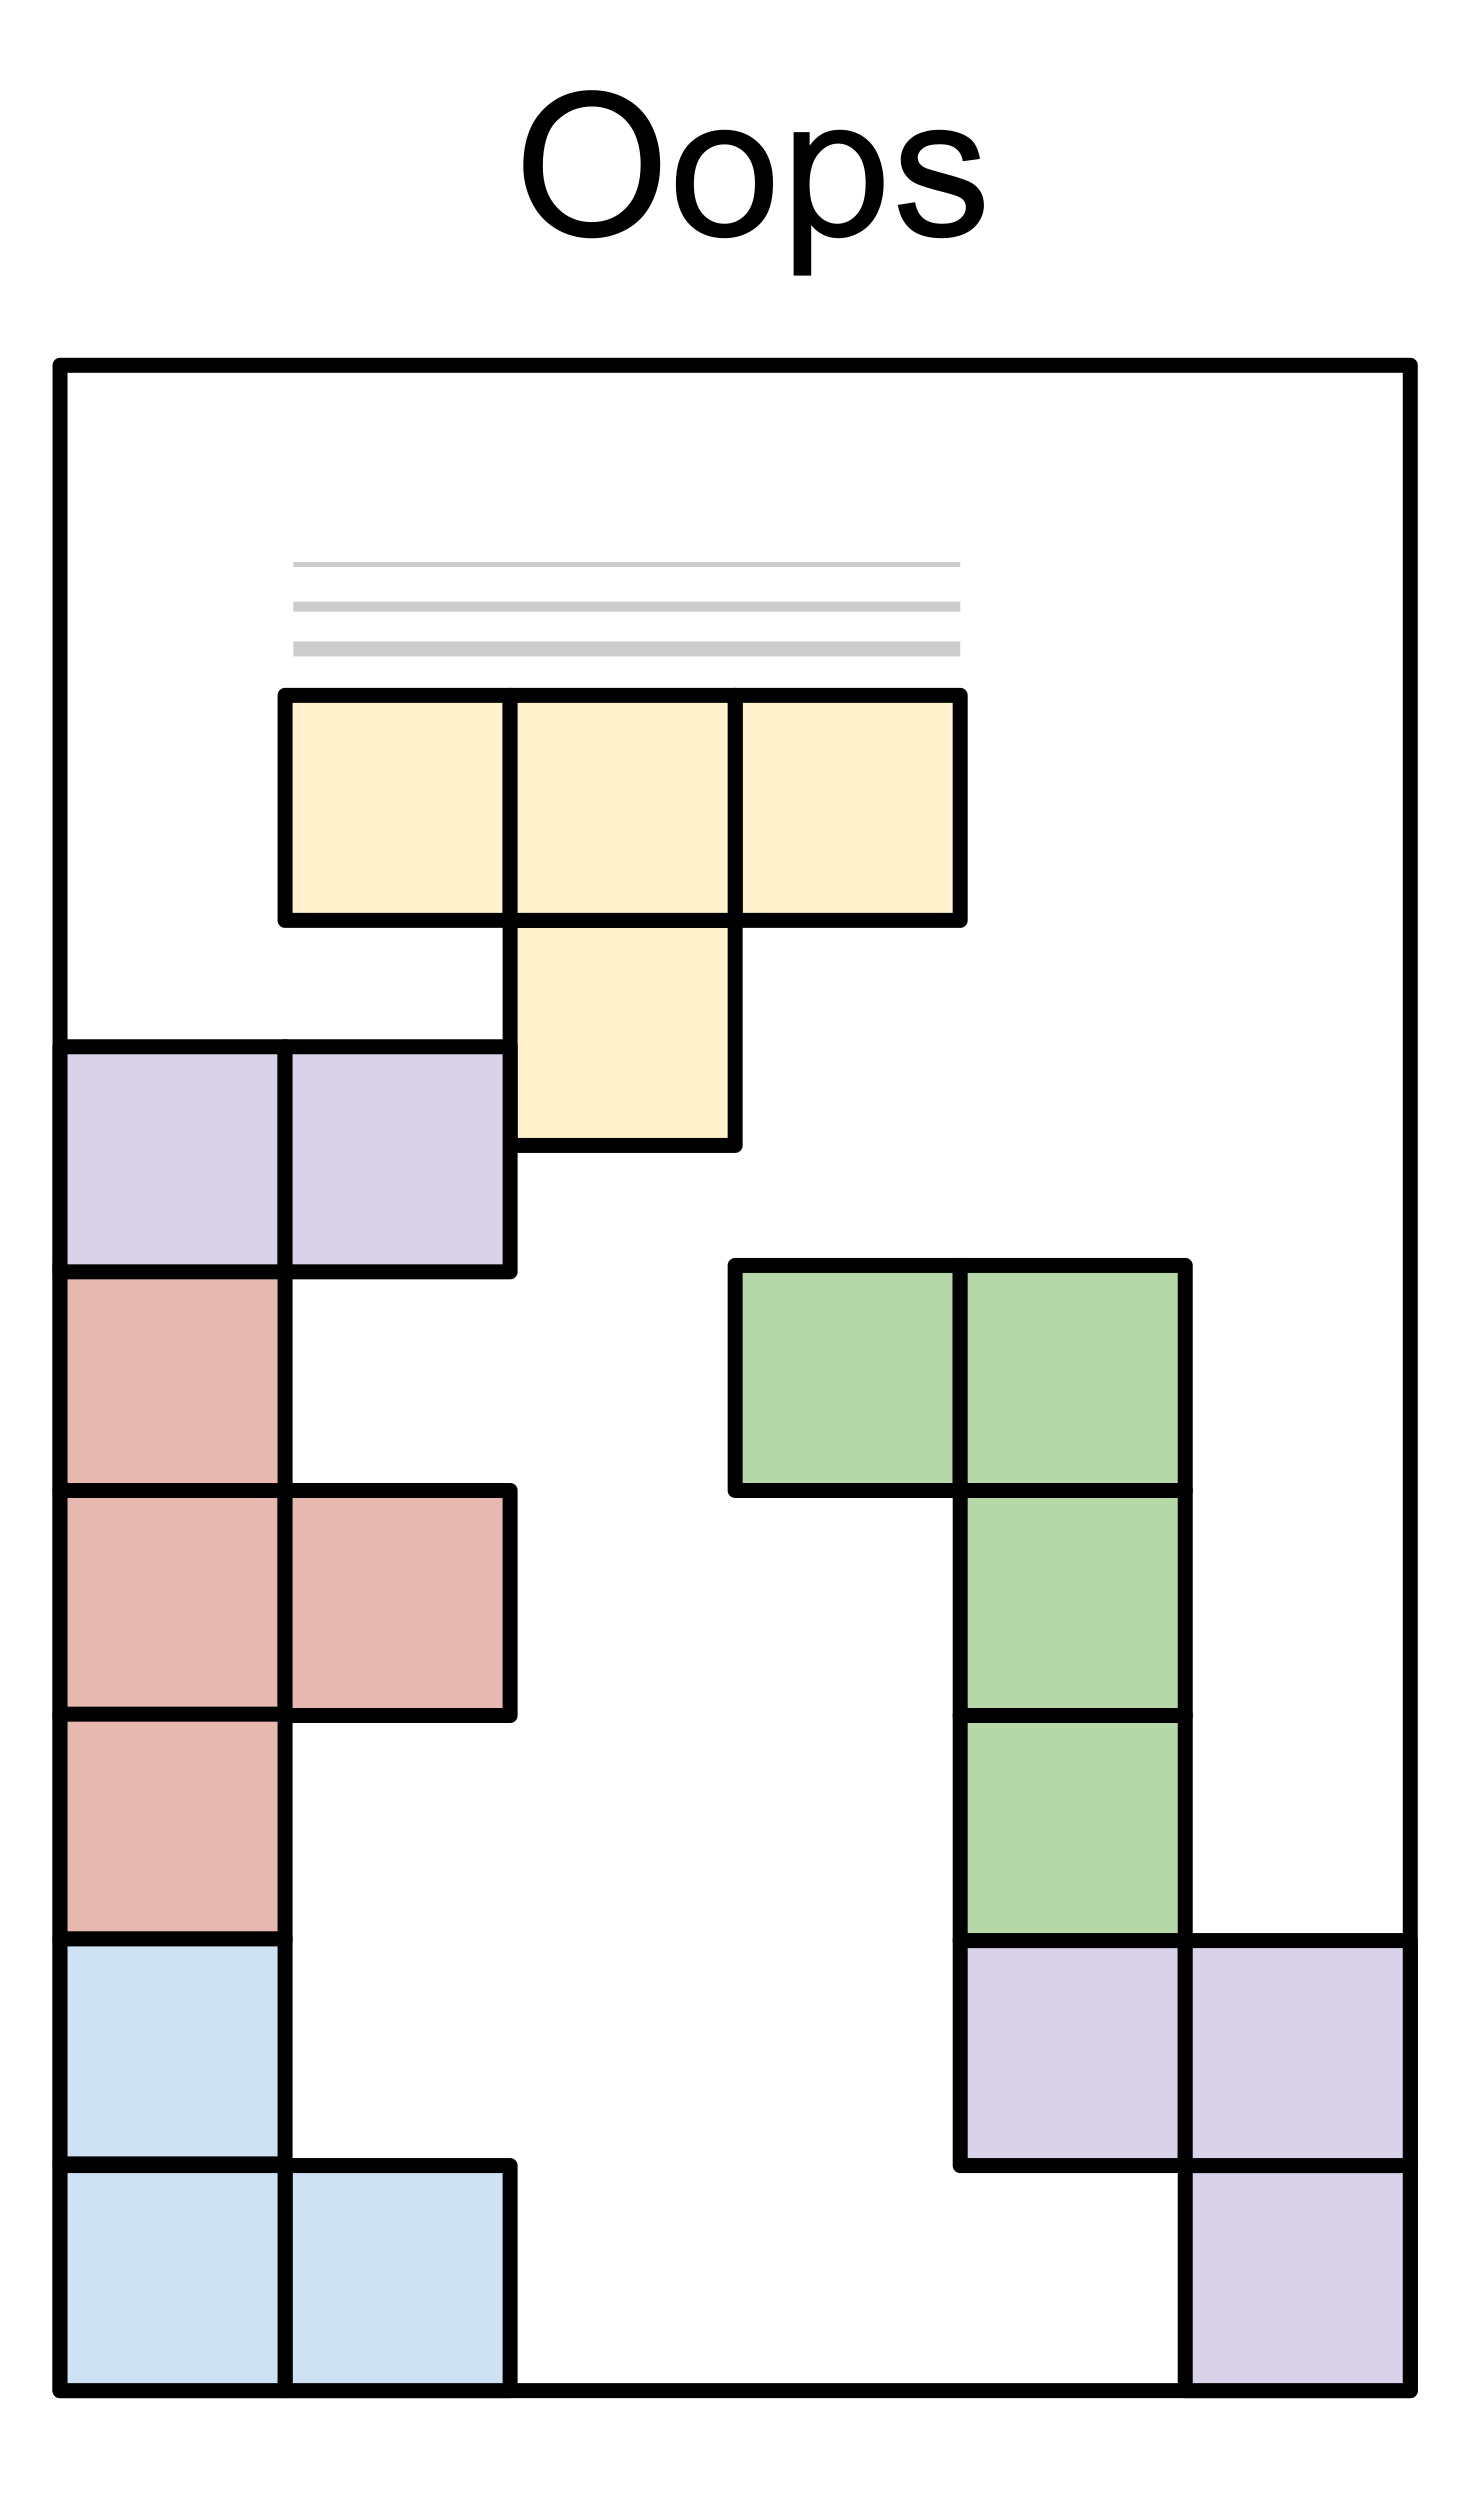
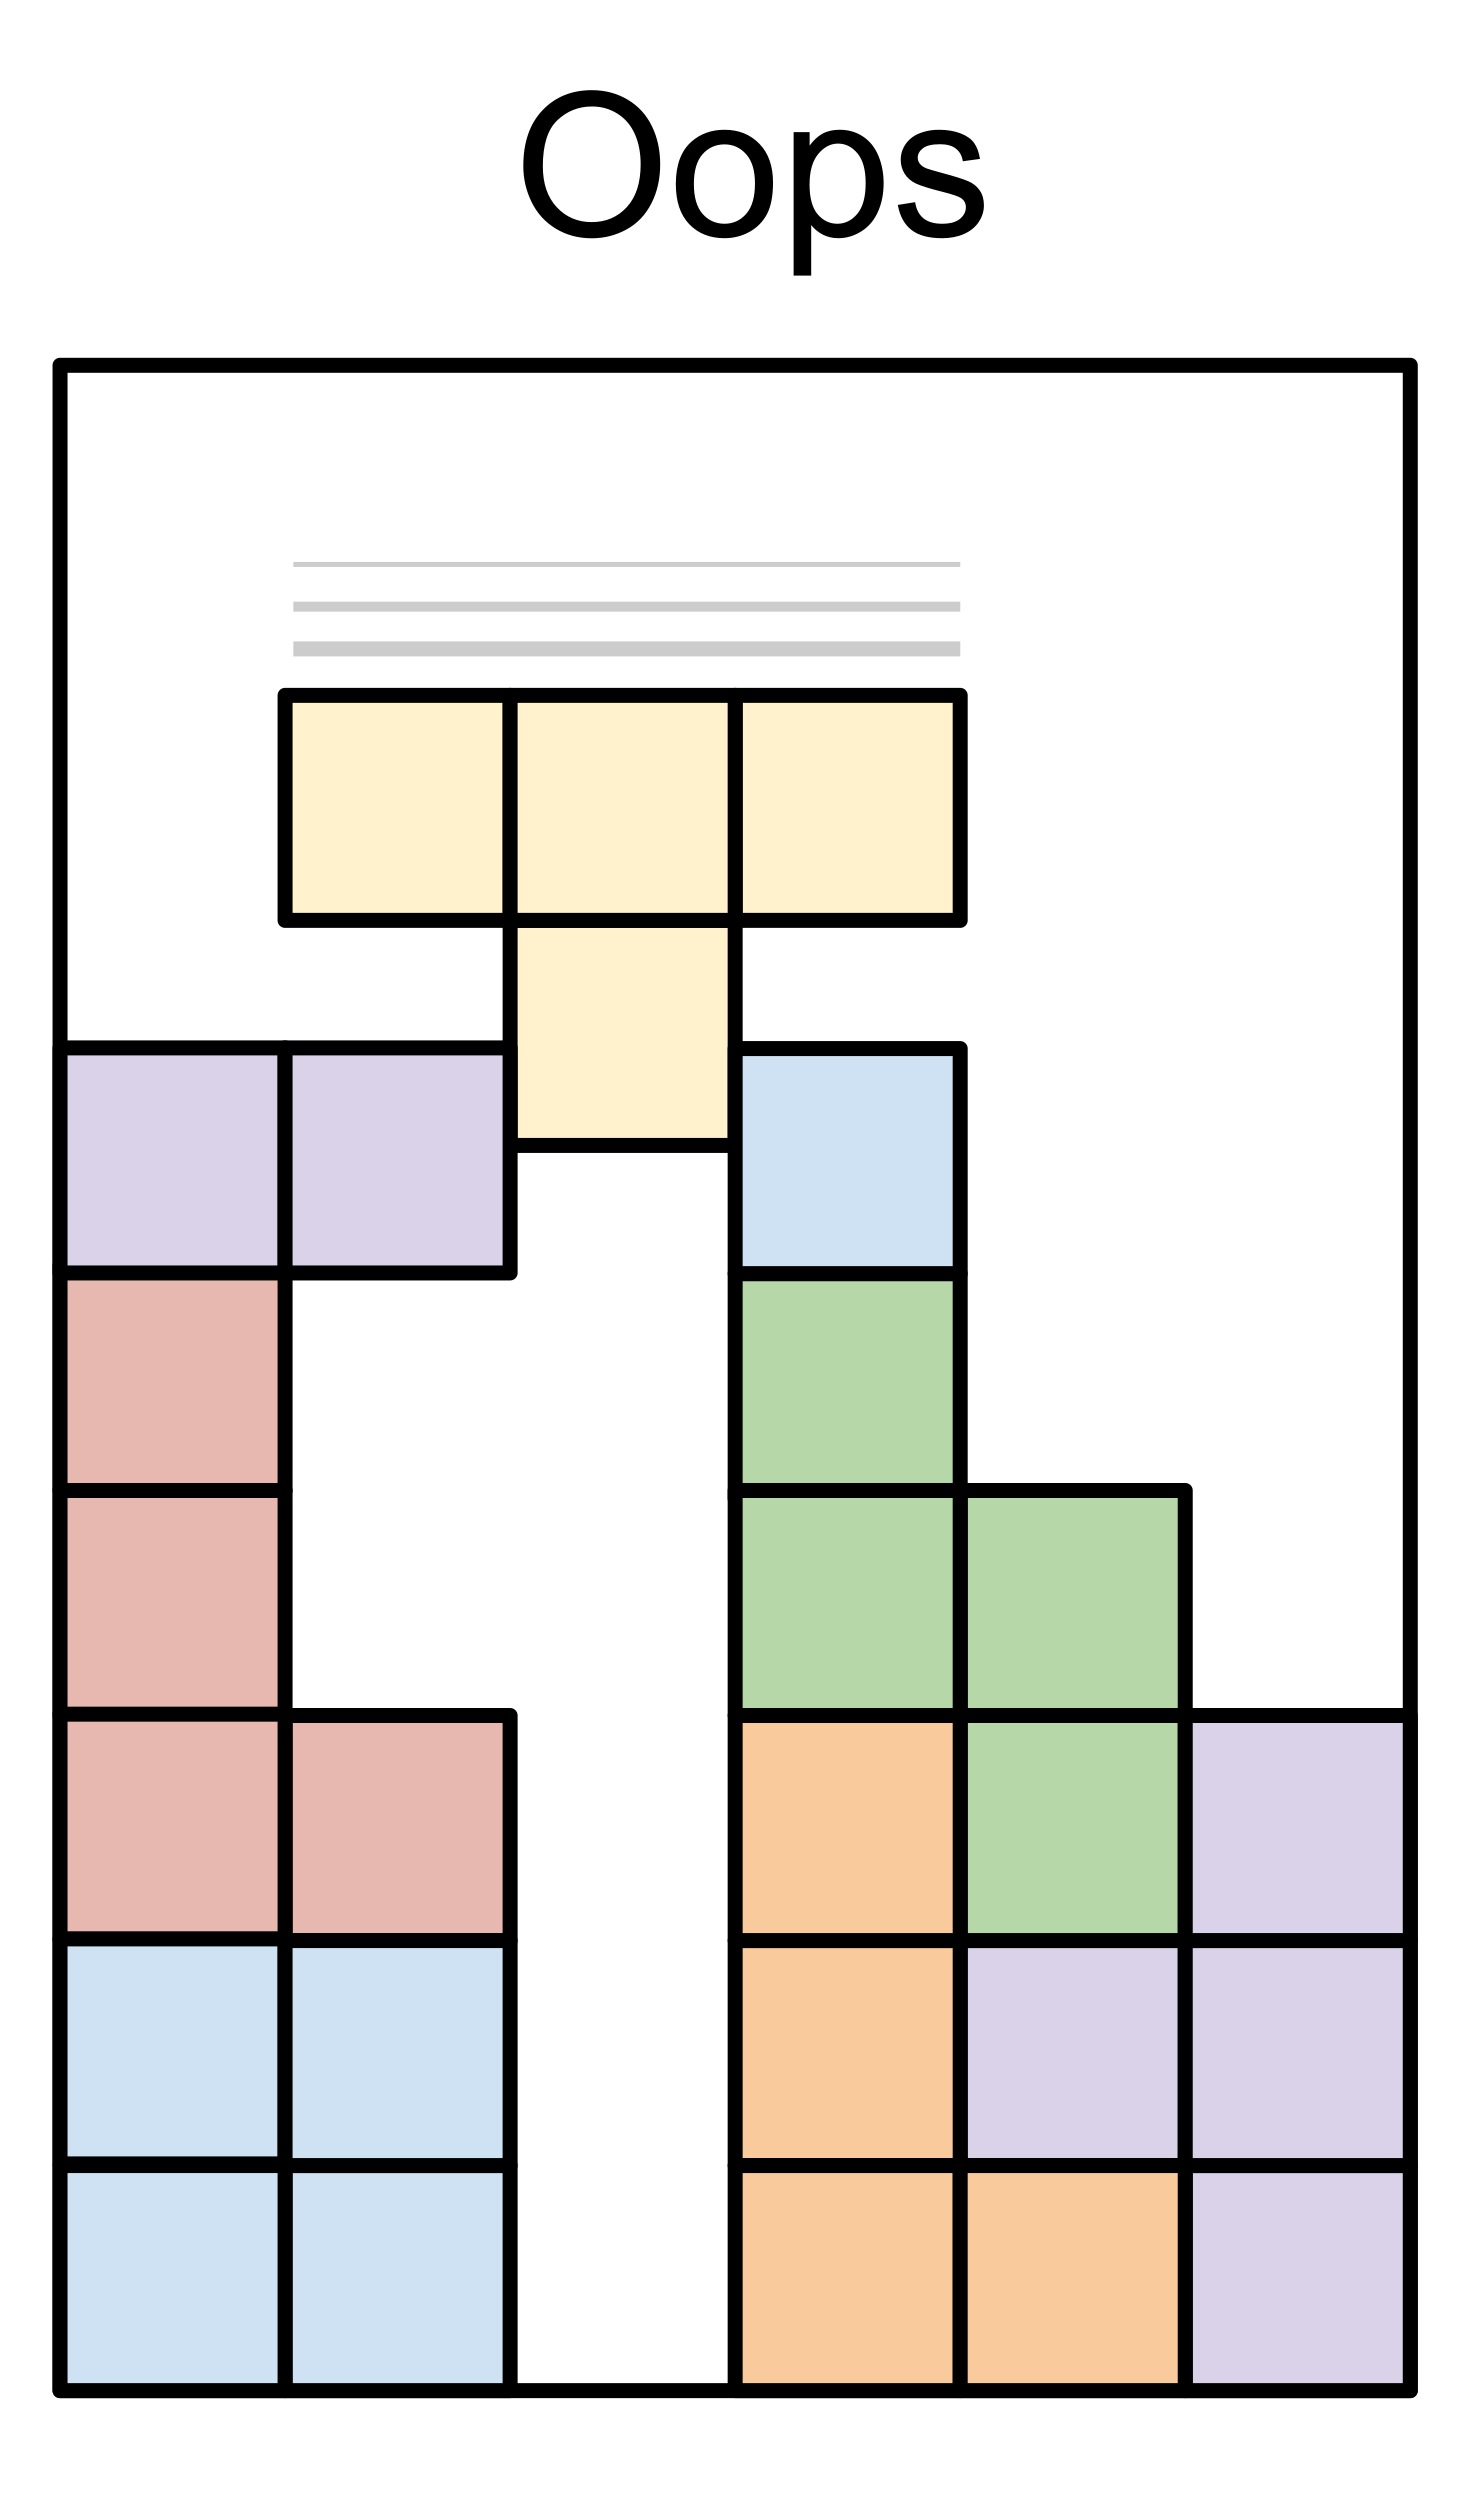
<svg xmlns="http://www.w3.org/2000/svg" version="1.1" viewBox="0.0 0.0 293.0 500.0" fill="none" stroke="none" stroke-linecap="square" stroke-miterlimit="10">
  <clipPath id="p.0">
    <path d="m0 0l1024.0 0l0 768.0l-1024.0 0l0 -768.0z" clip-rule="nonzero" />
  </clipPath>
  <g clip-path="url(#p.0)">
    <path fill="#000000" fill-opacity="0.0" d="m0 0l1024.0 0l0 768.0l-1024.0 0z" fill-rule="evenodd" />
    <path fill="#000000" fill-opacity="0.0" d="m12.008 73.055l270.047 0l0 405.071l-270.047 0z" fill-rule="evenodd" />
    <path stroke="#000000" stroke-width="3.0" stroke-linejoin="round" stroke-linecap="butt" d="m12.008 73.055l270.047 0l0 405.071l-270.047 0z" fill-rule="evenodd" />
    <path fill="#e6b8af" d="m12.008 298.094l45.008 0l0 45.008l-45.008 0z" fill-rule="evenodd" />
    <path stroke="#000000" stroke-width="3.0" stroke-linejoin="round" stroke-linecap="butt" d="m12.008 298.094l45.008 0l0 45.008l-45.008 0z" fill-rule="evenodd" />
-     <path fill="#e6b8af" d="m57.016 298.094l45.008 0l0 45.008l-45.008 0z" fill-rule="evenodd" />
-     <path stroke="#000000" stroke-width="3.0" stroke-linejoin="round" stroke-linecap="butt" d="m57.016 298.094l45.008 0l0 45.008l-45.008 0z" fill-rule="evenodd" />
+     <path fill="#e6b8af" d="m57.016 343.102l45.008 0l0 45.008l-45.008 0z" fill-rule="evenodd" />
+     <path stroke="#000000" stroke-width="3.0" stroke-linejoin="round" stroke-linecap="butt" d="m57.016 343.102l45.008 0l0 45.008l-45.008 0z" fill-rule="evenodd" />
    <path fill="#e6b8af" d="m12.008 253.087l45.008 0l0 45.008l-45.008 0z" fill-rule="evenodd" />
    <path stroke="#000000" stroke-width="3.0" stroke-linejoin="round" stroke-linecap="butt" d="m12.008 253.087l45.008 0l0 45.008l-45.008 0z" fill-rule="evenodd" />
    <path fill="#e6b8af" d="m12.008 342.835l45.008 0l0 45.008l-45.008 0z" fill-rule="evenodd" />
    <path stroke="#000000" stroke-width="3.0" stroke-linejoin="round" stroke-linecap="butt" d="m12.008 342.835l45.008 0l0 45.008l-45.008 0z" fill-rule="evenodd" />
    <path fill="#fff2cc" d="m147.031 139.071l45.008 0l0 45.008l-45.008 0z" fill-rule="evenodd" />
    <path stroke="#000000" stroke-width="3.0" stroke-linejoin="round" stroke-linecap="butt" d="m147.031 139.071l45.008 0l0 45.008l-45.008 0z" fill-rule="evenodd" />
    <path fill="#fff2cc" d="m102.024 184.079l45.008 0l0 45.008l-45.008 0z" fill-rule="evenodd" />
    <path stroke="#000000" stroke-width="3.0" stroke-linejoin="round" stroke-linecap="butt" d="m102.024 184.079l45.008 0l0 45.008l-45.008 0z" fill-rule="evenodd" />
    <path fill="#fff2cc" d="m57.016 139.071l45.008 0l0 45.008l-45.008 0z" fill-rule="evenodd" />
    <path stroke="#000000" stroke-width="3.0" stroke-linejoin="round" stroke-linecap="butt" d="m57.016 139.071l45.008 0l0 45.008l-45.008 0z" fill-rule="evenodd" />
    <path fill="#fff2cc" d="m102.024 139.071l45.008 0l0 45.008l-45.008 0z" fill-rule="evenodd" />
    <path stroke="#000000" stroke-width="3.0" stroke-linejoin="round" stroke-linecap="butt" d="m102.024 139.071l45.008 0l0 45.008l-45.008 0z" fill-rule="evenodd" />
    <path fill="#cfe2f3" d="m57.016 432.783l0 -45.008l-45.008 0l0 45.008z" fill-rule="evenodd" />
    <path stroke="#000000" stroke-width="3.0" stroke-linejoin="round" stroke-linecap="butt" d="m57.016 432.783l0 -45.008l-45.008 0l0 45.008z" fill-rule="evenodd" />
    <path fill="#cfe2f3" d="m102.024 478.126l0 -45.008l-45.008 0l0 45.008z" fill-rule="evenodd" />
    <path stroke="#000000" stroke-width="3.0" stroke-linejoin="round" stroke-linecap="butt" d="m102.024 478.126l0 -45.008l-45.008 0l0 45.008z" fill-rule="evenodd" />
    <path fill="#cfe2f3" d="m57.016 478.126l0 -45.008l-45.008 0l0 45.008z" fill-rule="evenodd" />
    <path stroke="#000000" stroke-width="3.0" stroke-linejoin="round" stroke-linecap="butt" d="m57.016 478.126l0 -45.008l-45.008 0l0 45.008z" fill-rule="evenodd" />
    <path fill="#d9d2e9" d="m192.039 388.11l45.008 0l0 45.008l-45.008 0z" fill-rule="evenodd" />
    <path stroke="#000000" stroke-width="3.0" stroke-linejoin="round" stroke-linecap="butt" d="m192.039 388.11l45.008 0l0 45.008l-45.008 0z" fill-rule="evenodd" />
    <path fill="#d9d2e9" d="m237.047 433.118l45.008 0l0 45.008l-45.008 0z" fill-rule="evenodd" />
    <path stroke="#000000" stroke-width="3.0" stroke-linejoin="round" stroke-linecap="butt" d="m237.047 433.118l45.008 0l0 45.008l-45.008 0z" fill-rule="evenodd" />
    <path fill="#d9d2e9" d="m237.047 388.11l45.008 0l0 45.008l-45.008 0z" fill-rule="evenodd" />
    <path stroke="#000000" stroke-width="3.0" stroke-linejoin="round" stroke-linecap="butt" d="m237.047 388.11l45.008 0l0 45.008l-45.008 0z" fill-rule="evenodd" />
    <path fill="#000000" fill-opacity="0.0" d="m15.504 -0.835l270.047 0l0 67.213l-270.047 0z" fill-rule="evenodd" />
    <path fill="#000000" d="m104.662 33.219q0 -7.125 3.828 -11.156q3.828 -4.031 9.875 -4.031q3.969 0 7.156 1.891q3.188 1.891 4.844 5.281q1.672 3.391 1.672 7.688q0 4.359 -1.766 7.797q-1.75 3.438 -4.969 5.203q-3.219 1.766 -6.953 1.766q-4.047 0 -7.234 -1.953q-3.172 -1.953 -4.812 -5.328q-1.641 -3.375 -1.641 -7.156zm3.906 0.062q0 5.172 2.781 8.156q2.781 2.984 6.984 2.984q4.281 0 7.031 -3.0q2.766 -3.016 2.766 -8.547q0 -3.5 -1.188 -6.109q-1.172 -2.609 -3.453 -4.031q-2.266 -1.438 -5.094 -1.438q-4.031 0 -6.938 2.766q-2.891 2.75 -2.891 9.219zm26.598 3.516q0 -5.766 3.203 -8.531q2.672 -2.312 6.531 -2.312q4.266 0 6.984 2.812q2.719 2.797 2.719 7.734q0 4.016 -1.203 6.312q-1.203 2.281 -3.5 3.562q-2.297 1.266 -5.0 1.266q-4.359 0 -7.047 -2.797q-2.688 -2.797 -2.688 -8.047zm3.609 0q0 3.984 1.734 5.969q1.75 1.984 4.391 1.984q2.609 0 4.344 -1.984q1.75 -2.0 1.75 -6.078q0 -3.859 -1.75 -5.828q-1.75 -1.984 -4.344 -1.984q-2.641 0 -4.391 1.969q-1.734 1.969 -1.734 5.953zm19.949 18.328l0 -28.703l3.203 0l0 2.703q1.125 -1.578 2.547 -2.375q1.438 -0.797 3.469 -0.797q2.656 0 4.688 1.375q2.031 1.359 3.062 3.859q1.031 2.484 1.031 5.453q0 3.188 -1.141 5.734q-1.141 2.547 -3.328 3.906q-2.172 1.359 -4.562 1.359q-1.766 0 -3.172 -0.734q-1.391 -0.75 -2.281 -1.891l0 10.109l-3.516 0zm3.188 -18.203q0 4.0 1.609 5.922q1.625 1.906 3.938 1.906q2.344 0 4.0 -1.984q1.672 -1.984 1.672 -6.141q0 -3.969 -1.625 -5.938q-1.625 -1.969 -3.891 -1.969q-2.25 0 -3.984 2.094q-1.719 2.094 -1.719 6.109zm17.652 4.062l3.469 -0.547q0.297 2.078 1.625 3.203q1.344 1.109 3.75 1.109q2.422 0 3.594 -0.984q1.172 -0.984 1.172 -2.312q0 -1.203 -1.031 -1.875q-0.719 -0.469 -3.594 -1.203q-3.875 -0.969 -5.375 -1.672q-1.484 -0.719 -2.266 -1.984q-0.766 -1.266 -0.766 -2.781q0 -1.391 0.641 -2.562q0.641 -1.188 1.734 -1.969q0.812 -0.609 2.219 -1.031q1.422 -0.422 3.047 -0.422q2.438 0 4.281 0.703q1.859 0.703 2.734 1.906q0.875 1.203 1.203 3.219l-3.438 0.469q-0.234 -1.609 -1.359 -2.5q-1.109 -0.906 -3.172 -0.906q-2.422 0 -3.453 0.812q-1.031 0.797 -1.031 1.875q0 0.672 0.422 1.219q0.438 0.578 1.359 0.938q0.516 0.203 3.094 0.906q3.734 1.0 5.203 1.641q1.484 0.625 2.312 1.844q0.844 1.203 0.844 3.0q0 1.75 -1.031 3.312q-1.016 1.547 -2.953 2.406q-1.922 0.844 -4.375 0.844q-4.031 0 -6.156 -1.672q-2.125 -1.688 -2.703 -4.984z" fill-rule="nonzero" />
-     <path fill="#b6d7a8" d="m147.031 253.087l45.008 0l0 45.008l-45.008 0z" fill-rule="evenodd" />
-     <path stroke="#000000" stroke-width="3.0" stroke-linejoin="round" stroke-linecap="butt" d="m147.031 253.087l45.008 0l0 45.008l-45.008 0z" fill-rule="evenodd" />
+     <path fill="#b6d7a8" d="m147.031 254.722l45.008 0l0 45.008l-45.008 0z" fill-rule="evenodd" />
+     <path stroke="#000000" stroke-width="3.0" stroke-linejoin="round" stroke-linecap="butt" d="m147.031 254.722l45.008 0l0 45.008l-45.008 0z" fill-rule="evenodd" />
    <path fill="#b6d7a8" d="m192.039 298.094l45.008 0l0 45.008l-45.008 0z" fill-rule="evenodd" />
    <path stroke="#000000" stroke-width="3.0" stroke-linejoin="round" stroke-linecap="butt" d="m192.039 298.094l45.008 0l0 45.008l-45.008 0z" fill-rule="evenodd" />
-     <path fill="#b6d7a8" d="m192.039 253.087l45.008 0l0 45.008l-45.008 0z" fill-rule="evenodd" />
-     <path stroke="#000000" stroke-width="3.0" stroke-linejoin="round" stroke-linecap="butt" d="m192.039 253.087l45.008 0l0 45.008l-45.008 0z" fill-rule="evenodd" />
+     <path fill="#b6d7a8" d="m147.031 298.094l45.008 0l0 45.008l-45.008 0z" fill-rule="evenodd" />
+     <path stroke="#000000" stroke-width="3.0" stroke-linejoin="round" stroke-linecap="butt" d="m147.031 298.094l45.008 0l0 45.008l-45.008 0z" fill-rule="evenodd" />
    <path fill="#b6d7a8" d="m192.039 343.102l45.008 0l0 45.008l-45.008 0z" fill-rule="evenodd" />
    <path stroke="#000000" stroke-width="3.0" stroke-linejoin="round" stroke-linecap="butt" d="m192.039 343.102l45.008 0l0 45.008l-45.008 0z" fill-rule="evenodd" />
    <path fill="#000000" fill-opacity="0.0" d="m58.667 129.777l133.386 0" fill-rule="evenodd" />
    <path stroke="#cccccc" stroke-width="3.0" stroke-linejoin="round" stroke-linecap="butt" d="m58.667 129.777l133.386 0" fill-rule="evenodd" />
    <path fill="#000000" fill-opacity="0.0" d="m58.667 121.333l133.386 0" fill-rule="evenodd" />
    <path stroke="#cccccc" stroke-width="2.0" stroke-linejoin="round" stroke-linecap="butt" d="m58.667 121.333l133.386 0" fill-rule="evenodd" />
    <path fill="#000000" fill-opacity="0.0" d="m58.667 112.89l133.386 0" fill-rule="evenodd" />
    <path stroke="#cccccc" stroke-width="1.0" stroke-linejoin="round" stroke-linecap="butt" d="m58.667 112.89l133.386 0" fill-rule="evenodd" />
-     <path fill="#d9d2e9" d="m12.008 209.358l45.008 0l0 45.008l-45.008 0z" fill-rule="evenodd" />
-     <path stroke="#000000" stroke-width="3.0" stroke-linejoin="round" stroke-linecap="butt" d="m12.008 209.358l45.008 0l0 45.008l-45.008 0z" fill-rule="evenodd" />
-     <path fill="#d9d2e9" d="m57.016 209.358l45.008 0l0 45.008l-45.008 0z" fill-rule="evenodd" />
-     <path stroke="#000000" stroke-width="3.0" stroke-linejoin="round" stroke-linecap="butt" d="m57.016 209.358l45.008 0l0 45.008l-45.008 0z" fill-rule="evenodd" />
+     <path fill="#d9d2e9" d="m12.008 209.58l45.008 0l0 45.008l-45.008 0z" fill-rule="evenodd" />
+     <path stroke="#000000" stroke-width="3.0" stroke-linejoin="round" stroke-linecap="butt" d="m12.008 209.58l45.008 0l0 45.008l-45.008 0z" fill-rule="evenodd" />
+     <path fill="#cfe2f3" d="m102.024 433.117l0 -45.008l-45.008 0l0 45.008z" fill-rule="evenodd" />
+     <path stroke="#000000" stroke-width="3.0" stroke-linejoin="round" stroke-linecap="butt" d="m102.024 433.117l0 -45.008l-45.008 0l0 45.008z" fill-rule="evenodd" />
+     <path fill="#f9cb9c" d="m147.031 388.11l45.008 0l0 45.008l-45.008 0z" fill-rule="evenodd" />
+     <path stroke="#000000" stroke-width="3.0" stroke-linejoin="round" stroke-linecap="butt" d="m147.031 388.11l45.008 0l0 45.008l-45.008 0z" fill-rule="evenodd" />
+     <path fill="#f9cb9c" d="m147.031 343.102l45.008 0l0 45.008l-45.008 0z" fill-rule="evenodd" />
+     <path stroke="#000000" stroke-width="3.0" stroke-linejoin="round" stroke-linecap="butt" d="m147.031 343.102l45.008 0l0 45.008l-45.008 0z" fill-rule="evenodd" />
+     <path fill="#f9cb9c" d="m147.031 433.118l45.008 0l0 45.008l-45.008 0z" fill-rule="evenodd" />
+     <path stroke="#000000" stroke-width="3.0" stroke-linejoin="round" stroke-linecap="butt" d="m147.031 433.118l45.008 0l0 45.008l-45.008 0z" fill-rule="evenodd" />
+     <path fill="#f9cb9c" d="m192.039 433.118l45.008 0l0 45.008l-45.008 0z" fill-rule="evenodd" />
+     <path stroke="#000000" stroke-width="3.0" stroke-linejoin="round" stroke-linecap="butt" d="m192.039 433.118l45.008 0l0 45.008l-45.008 0z" fill-rule="evenodd" />
+     <path fill="#d9d2e9" d="m237.047 343.102l45.008 0l0 45.008l-45.008 0z" fill-rule="evenodd" />
+     <path stroke="#000000" stroke-width="3.0" stroke-linejoin="round" stroke-linecap="butt" d="m237.047 343.102l45.008 0l0 45.008l-45.008 0z" fill-rule="evenodd" />
+     <path fill="#d9d2e9" d="m57.016 209.58l45.008 0l0 45.008l-45.008 0z" fill-rule="evenodd" />
+     <path stroke="#000000" stroke-width="3.0" stroke-linejoin="round" stroke-linecap="butt" d="m57.016 209.58l45.008 0l0 45.008l-45.008 0z" fill-rule="evenodd" />
+     <path fill="#cfe2f3" d="m147.031 209.714l45.008 0l0 45.008l-45.008 0z" fill-rule="evenodd" />
+     <path stroke="#000000" stroke-width="3.0" stroke-linejoin="round" stroke-linecap="butt" d="m147.031 209.714l45.008 0l0 45.008l-45.008 0z" fill-rule="evenodd" />
  </g>
</svg>
